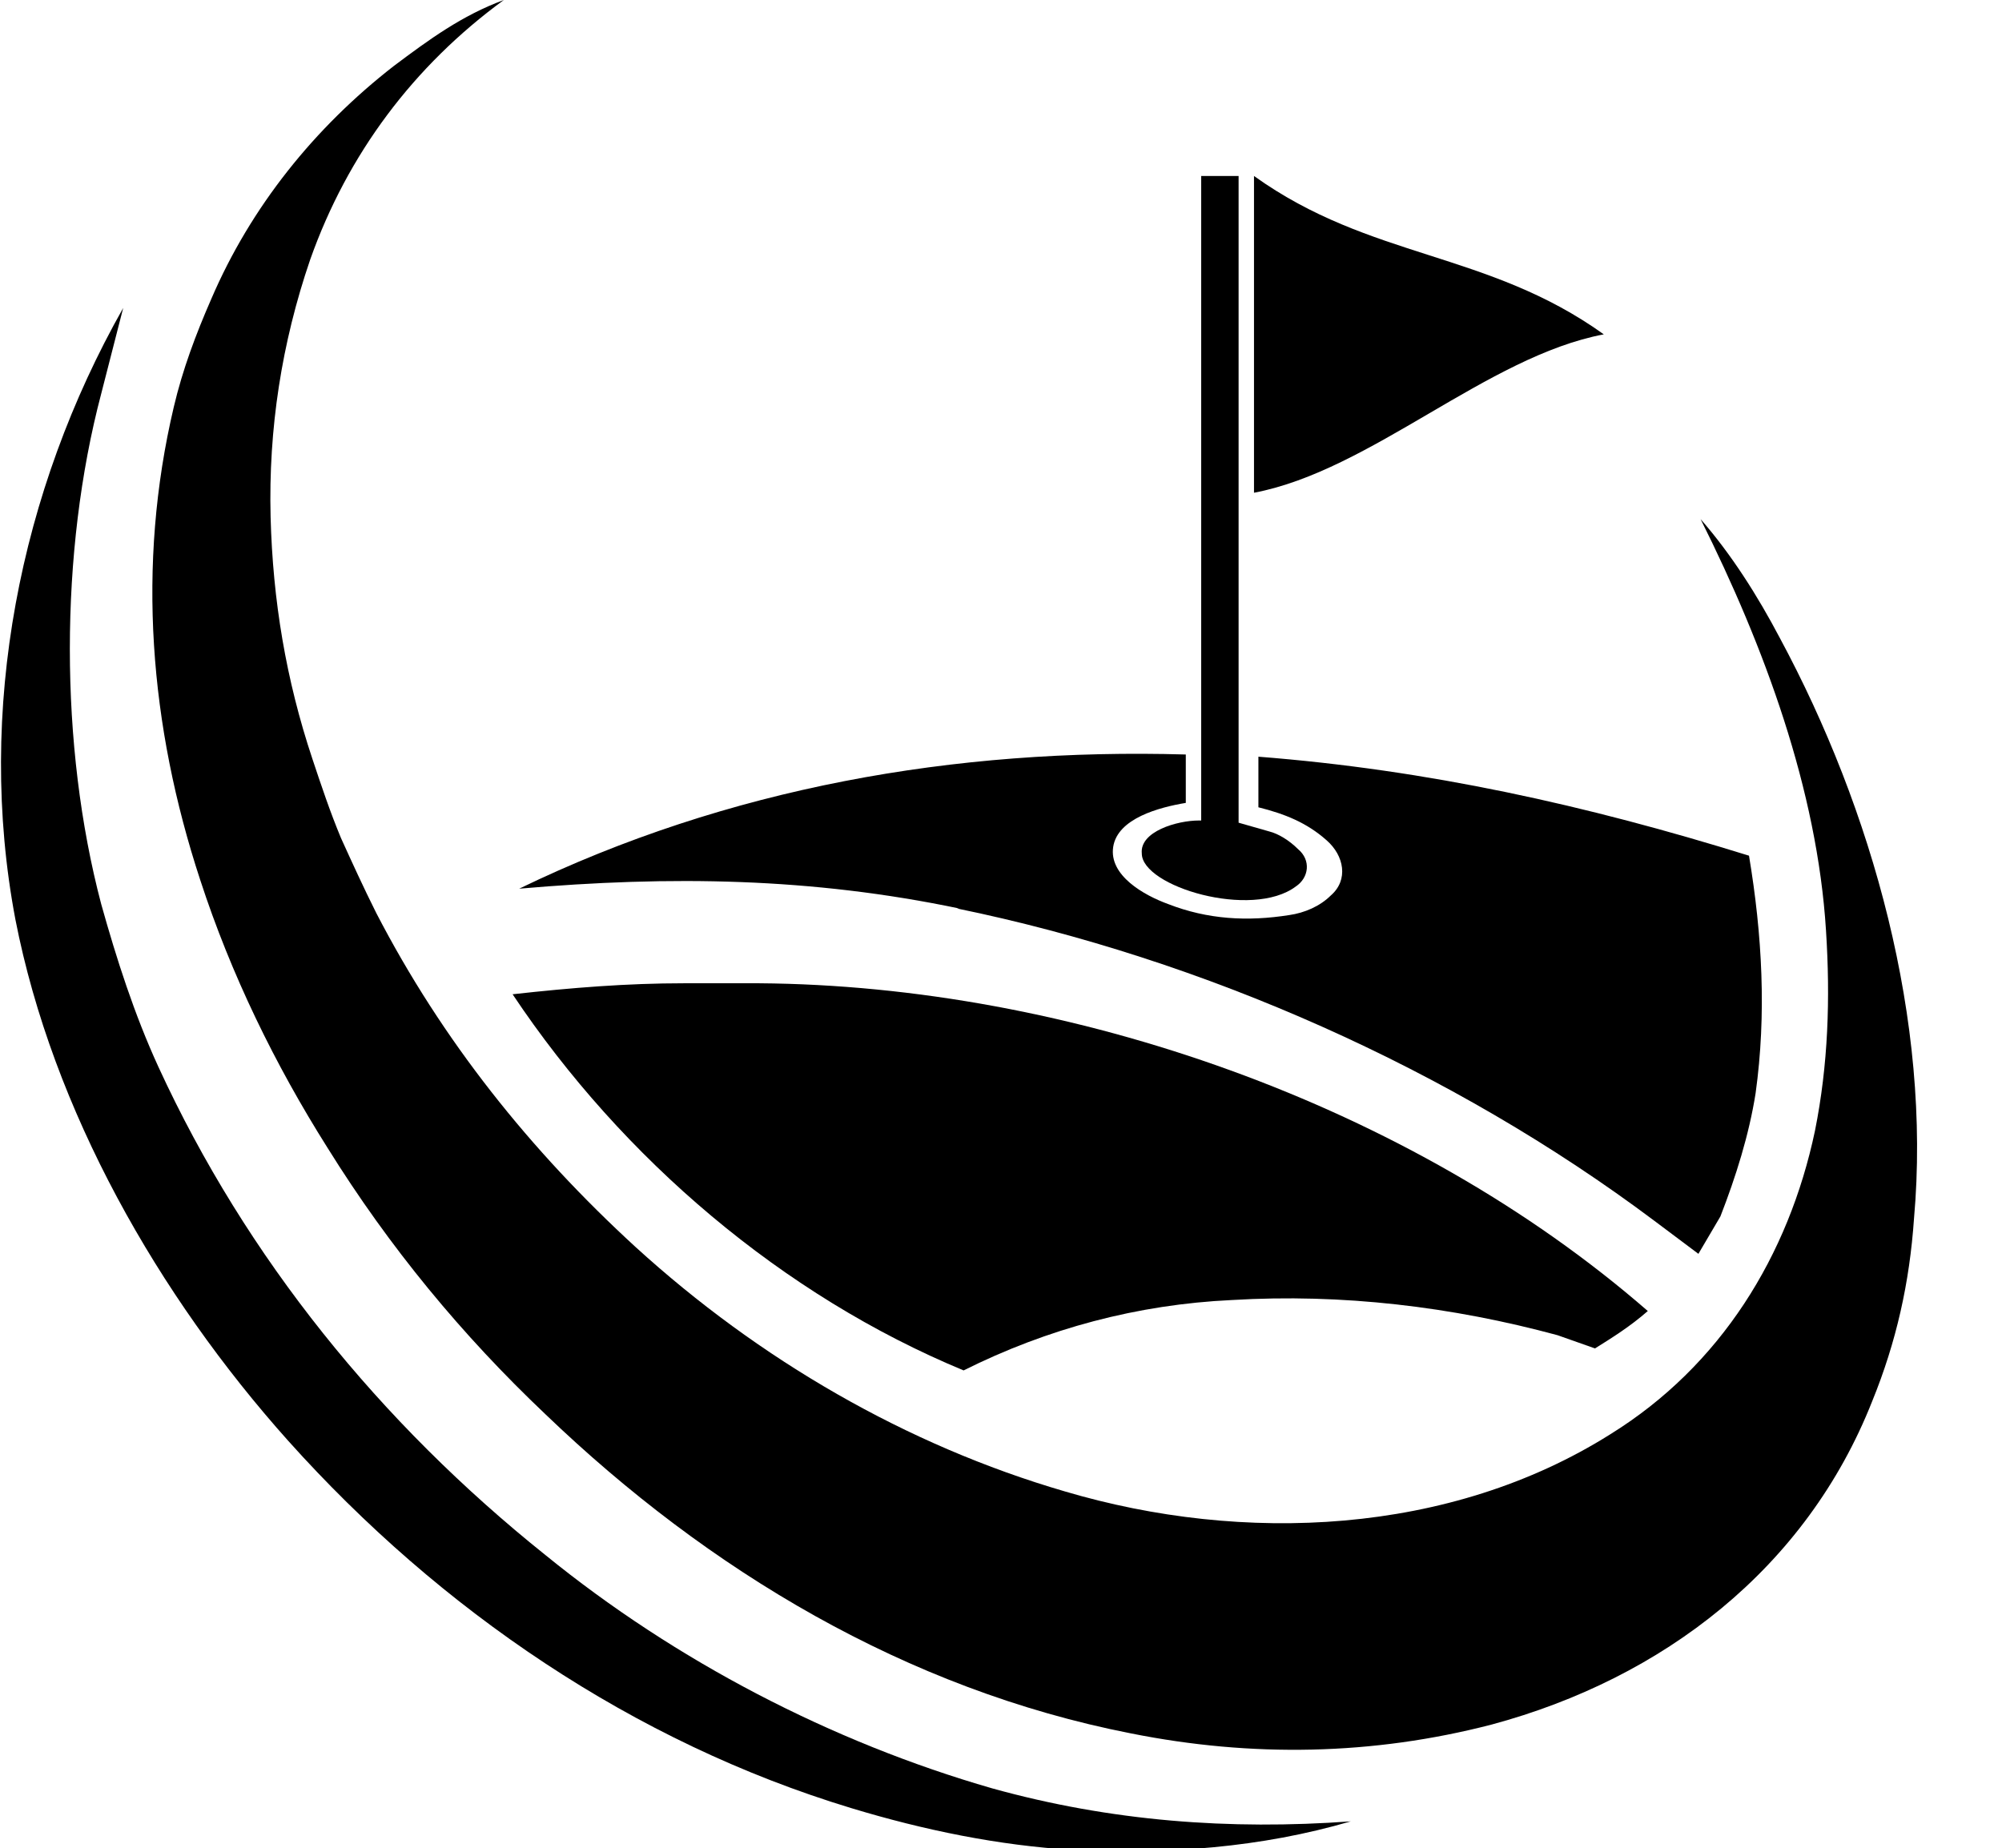
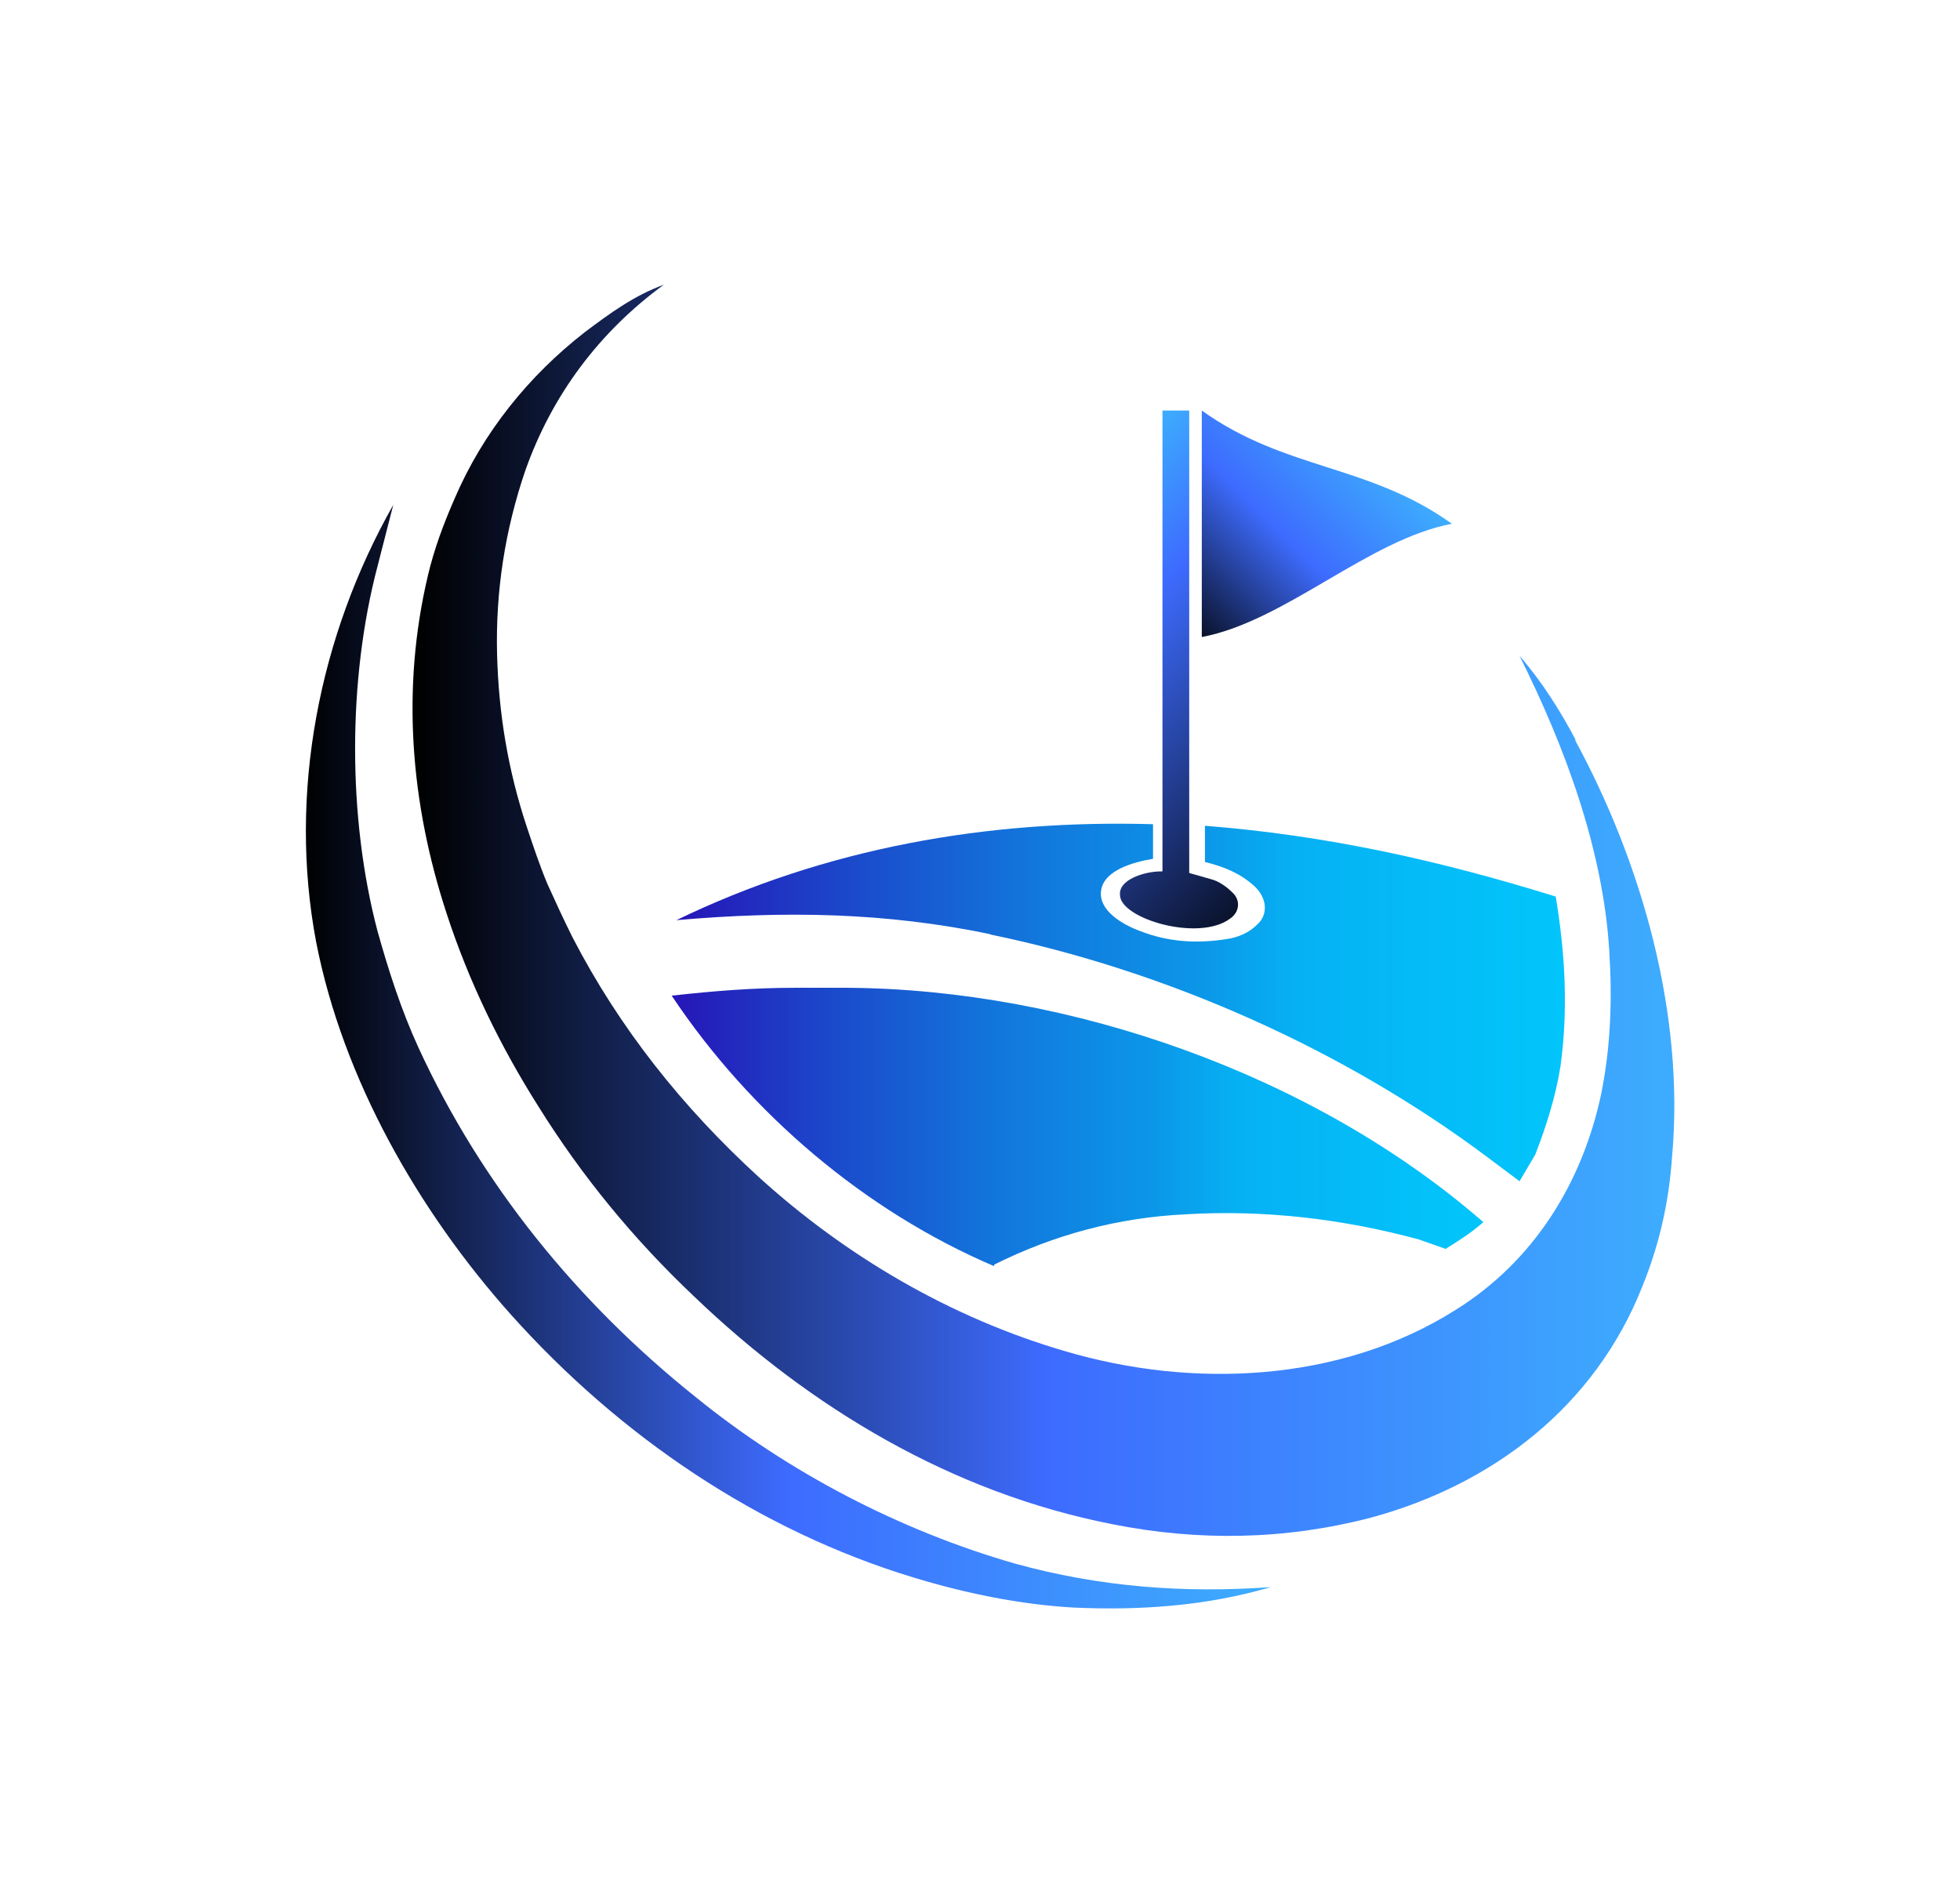
- <svg xmlns="http://www.w3.org/2000/svg" viewBox="0 0 91 84">
-   <g>
-     <path d="M80.9,29c-1-1.9-2.2-3.8-3.6-5.4c2.9,5.8,5.3,12.3,5.7,18.7c0.2,3.1,0.1,6.1-0.5,9.1c-1.2,5.7-4.3,10.7-9.3,13.8    c-7.3,4.6-16.7,5-24.8,2.6c-7.2-2.1-13.9-6-19.5-11.1c-4.8-4.4-8.8-9.4-11.8-15.2c-0.6-1.2-1.1-2.3-1.6-3.4    c-0.5-1.2-0.9-2.4-1.3-3.6c-1.2-3.6-1.8-7.2-1.9-11c-0.1-4,0.5-7.9,1.8-11.7C15.8,7,18.8,3,22.9,0c-1.9,0.7-3.4,1.8-5,3    c-3.6,2.8-6.5,6.4-8.3,10.6c-0.7,1.6-1.3,3.2-1.7,4.9C6.2,25.7,6.8,33,9.1,40c1.4,4.3,3.4,8.4,5.8,12.2c2.8,4.5,6.1,8.5,9.9,12.1    c7.4,7.1,16.4,12.5,26.6,14.5c5.5,1.1,11,1,16.4-0.4c7.8-2.1,14.3-7.1,17.3-14.7c1.1-2.7,1.7-5.4,1.9-8.3    C87.8,46.4,85.1,36.8,80.9,29L80.9,29z" />
-     <path d="M43.8,62.3c3.8-1.9,7.9-3,12.2-3.2c5-0.3,10,0.3,14.8,1.6l1.7,0.6c0.8-0.5,1.6-1,2.4-1.7c-10.8-9.4-26.3-14.8-40.4-14.9    c-1.2,0-2.2,0-3.4,0c-2.6,0-5.1,0.2-7.8,0.5C28.3,52.7,35.6,58.9,43.8,62.3L43.8,62.3z" />
-     <path d="M43.5,41.3c11.2,2.3,22.5,7.3,31.7,14.2l2,1.5l1-1.7c0.7-1.8,1.3-3.7,1.6-5.6c0.5-3.6,0.3-7.2-0.3-10.8    c-7.4-2.3-14.6-3.9-22.3-4.5v2.3c1.2,0.3,2.2,0.7,3.1,1.5c0.8,0.7,1,1.8,0.2,2.5c-0.5,0.5-1.2,0.8-1.9,0.9    c-1.9,0.3-3.7,0.2-5.5-0.5c-1.1-0.4-2.7-1.3-2.5-2.6s2.1-1.8,3.3-2v-2.2c-10.5-0.3-20.8,1.5-30.3,6.1c6.9-0.6,13.3-0.5,20,0.9    L43.5,41.3z" />
-     <path d="M45.1,81.3c-7.3-2.1-14.4-5.8-20.3-10.6c-7.5-6-13.6-13.5-17.6-22.2c-1.1-2.4-1.9-4.9-2.6-7.4c-1.9-7.2-1.9-16,0-23.2    l1-3.9c-4.7,8.3-6.7,18.3-4.9,27.8c1.7,8.7,6.5,17.1,12.4,23.7c6.9,7.7,15.7,13.7,25.6,16.7c3.3,1,6.7,1.7,10.1,1.9    c4.3,0.2,8.5-0.1,12.6-1.3C55.9,83.2,50.5,82.8,45.1,81.3z" />
-     <path d="M51.9,38.8c0,1.5,5,3,7,1.5c0.6-0.4,0.7-1.2,0.1-1.7c-0.4-0.4-0.9-0.7-1.3-0.8l-1.4-0.4l0,0V8h-1.7v29.3h-0.1    C53.5,37.3,51.8,37.8,51.9,38.8z" />
-     <path d="M57,22.4V8c5.3,3.8,10.6,3.4,15.9,7.2C67.6,16.2,62.3,21.4,57,22.4z" />
-   </g>
+ <svg xmlns="http://www.w3.org/2000/svg" xmlns:xlink="http://www.w3.org/1999/xlink" id="Logos" version="1.1" viewBox="0 0 124.6 120.4">
+   <defs>
+     <style>
+       .st0 {
+         fill: url(#linear-gradient2);
+       }
+ 
+       .st1 {
+         fill: url(#linear-gradient1);
+       }
+ 
+       .st2 {
+         fill: url(#linear-gradient3);
+       }
+ 
+       .st3 {
+         fill: url(#linear-gradient5);
+       }
+ 
+       .st4 {
+         fill: url(#linear-gradient4);
+       }
+ 
+       .st5 {
+         fill: url(#linear-gradient);
+       }
+     </style>
+     <linearGradient id="linear-gradient" x1="26.4" y1="57.9" x2="106.5" y2="57.9" gradientUnits="userSpaceOnUse">
+       <stop offset="0" stop-color="#000" />
+       <stop offset=".5" stop-color="#3d6bfe" />
+       <stop offset="1" stop-color="#3dadfe" />
+     </linearGradient>
+     <linearGradient id="linear-gradient1" x1="42.7" y1="71.5" x2="94.2" y2="71.5" gradientUnits="userSpaceOnUse">
+       <stop offset="0" stop-color="#280fb5" />
+       <stop offset="0" stop-color="#2615b7" />
+       <stop offset=".2" stop-color="#1b4acb" />
+       <stop offset=".4" stop-color="#1276dc" />
+       <stop offset=".6" stop-color="#0b98e9" />
+       <stop offset=".7" stop-color="#06b1f3" />
+       <stop offset=".9" stop-color="#03bff9" />
+       <stop offset="1" stop-color="#02c5fb" />
+     </linearGradient>
+     <linearGradient id="linear-gradient2" x1="42.9" y1="63.8" x2="99.4" y2="63.8" xlink:href="#linear-gradient1" />
+     <linearGradient id="linear-gradient3" x1="19.3" y1="67.2" x2="80.7" y2="67.2" xlink:href="#linear-gradient" />
+     <linearGradient id="linear-gradient4" x1="84.3" y1="52.4" x2="65.9" y2="34.1" gradientUnits="userSpaceOnUse">
+       <stop offset="0" stop-color="#0a122b" />
+       <stop offset=".7" stop-color="#3d6bfe" />
+       <stop offset="1" stop-color="#3dadfe" />
+     </linearGradient>
+     <linearGradient id="linear-gradient5" x1="86.5" y1="27.5" x2="75" y2="39" gradientUnits="userSpaceOnUse">
+       <stop offset="0" stop-color="#3dadfe" />
+       <stop offset=".5" stop-color="#3d6bfe" />
+       <stop offset="1" stop-color="#0a122b" />
+     </linearGradient>
+   </defs>
+   <path class="st5" d="M100.2,47.1c-1-1.9-2.2-3.8-3.6-5.4,2.9,5.8,5.3,12.3,5.7,18.7.2,3.1.1,6.1-.5,9.1-1.2,5.7-4.3,10.7-9.3,13.8-7.3,4.6-16.7,5-24.8,2.6-7.2-2.1-13.9-6-19.5-11.1-4.8-4.4-8.8-9.4-11.8-15.2-.6-1.2-1.1-2.3-1.6-3.4-.5-1.2-.9-2.4-1.3-3.6-1.2-3.6-1.8-7.2-1.9-11-.1-4,.5-7.9,1.8-11.7,1.7-4.8,4.7-8.8,8.8-11.8-1.9.7-3.4,1.8-5,3-3.6,2.8-6.5,6.4-8.3,10.6-.7,1.6-1.3,3.2-1.7,4.9-1.7,7.2-1.1,14.5,1.2,21.5,1.4,4.3,3.4,8.4,5.8,12.2,2.8,4.5,6.1,8.5,9.9,12.1,7.4,7.1,16.4,12.5,26.6,14.5,5.5,1.1,11,1,16.4-.4,7.8-2.1,14.3-7.1,17.3-14.7,1.1-2.7,1.7-5.4,1.9-8.3.8-9-1.9-18.6-6.2-26.5Z" />
+   <path class="st1" d="M63.2,80.4c3.8-1.9,7.9-3,12.2-3.2,5-.3,10,.3,14.8,1.6l1.7.6c.8-.5,1.6-1,2.4-1.7-10.8-9.4-26.3-14.8-40.4-14.9-1.2,0-2.2,0-3.4,0-2.6,0-5.1.2-7.8.5,5,7.5,12.3,13.7,20.5,17.2Z" />
+   <path class="st0" d="M62.9,59.4c11.2,2.3,22.5,7.3,31.7,14.2l2,1.5,1-1.7c.7-1.8,1.3-3.7,1.6-5.6.5-3.6.3-7.2-.3-10.8-7.4-2.3-14.6-3.9-22.3-4.5v2.3c1.2.3,2.2.7,3.1,1.5.8.7,1,1.8.2,2.5-.5.5-1.2.8-1.9.9-1.9.3-3.7.2-5.5-.5-1.1-.4-2.7-1.3-2.5-2.6.2-1.3,2.1-1.8,3.3-2v-2.2c-10.5-.3-20.8,1.5-30.3,6.1,6.9-.6,13.3-.5,20,.9Z" />
+   <path class="st2" d="M64.5,99.4c-7.3-2.1-14.4-5.8-20.3-10.6-7.5-6-13.6-13.5-17.6-22.2-1.1-2.4-1.9-4.9-2.6-7.4-1.9-7.2-1.9-16,0-23.2l1-3.9c-4.7,8.3-6.7,18.3-4.9,27.8,1.7,8.7,6.5,17.1,12.4,23.7,6.9,7.7,15.7,13.7,25.6,16.7,3.3,1,6.7,1.7,10.1,1.9,4.3.2,8.5-.1,12.6-1.3-5.5.4-10.9,0-16.3-1.5Z" />
+   <path class="st4" d="M71.2,56.9c0,1.5,5,3,7,1.5.6-.4.7-1.2.1-1.7-.4-.4-.9-.7-1.3-.8l-1.4-.4h0v-29.4h-1.7v29.3h-.1c-1,0-2.7.5-2.6,1.5Z" />
+   <path class="st3" d="M76.4,40.5v-14.4c5.3,3.8,10.6,3.4,15.9,7.2-5.3,1-10.6,6.2-15.9,7.2Z" />
</svg>
